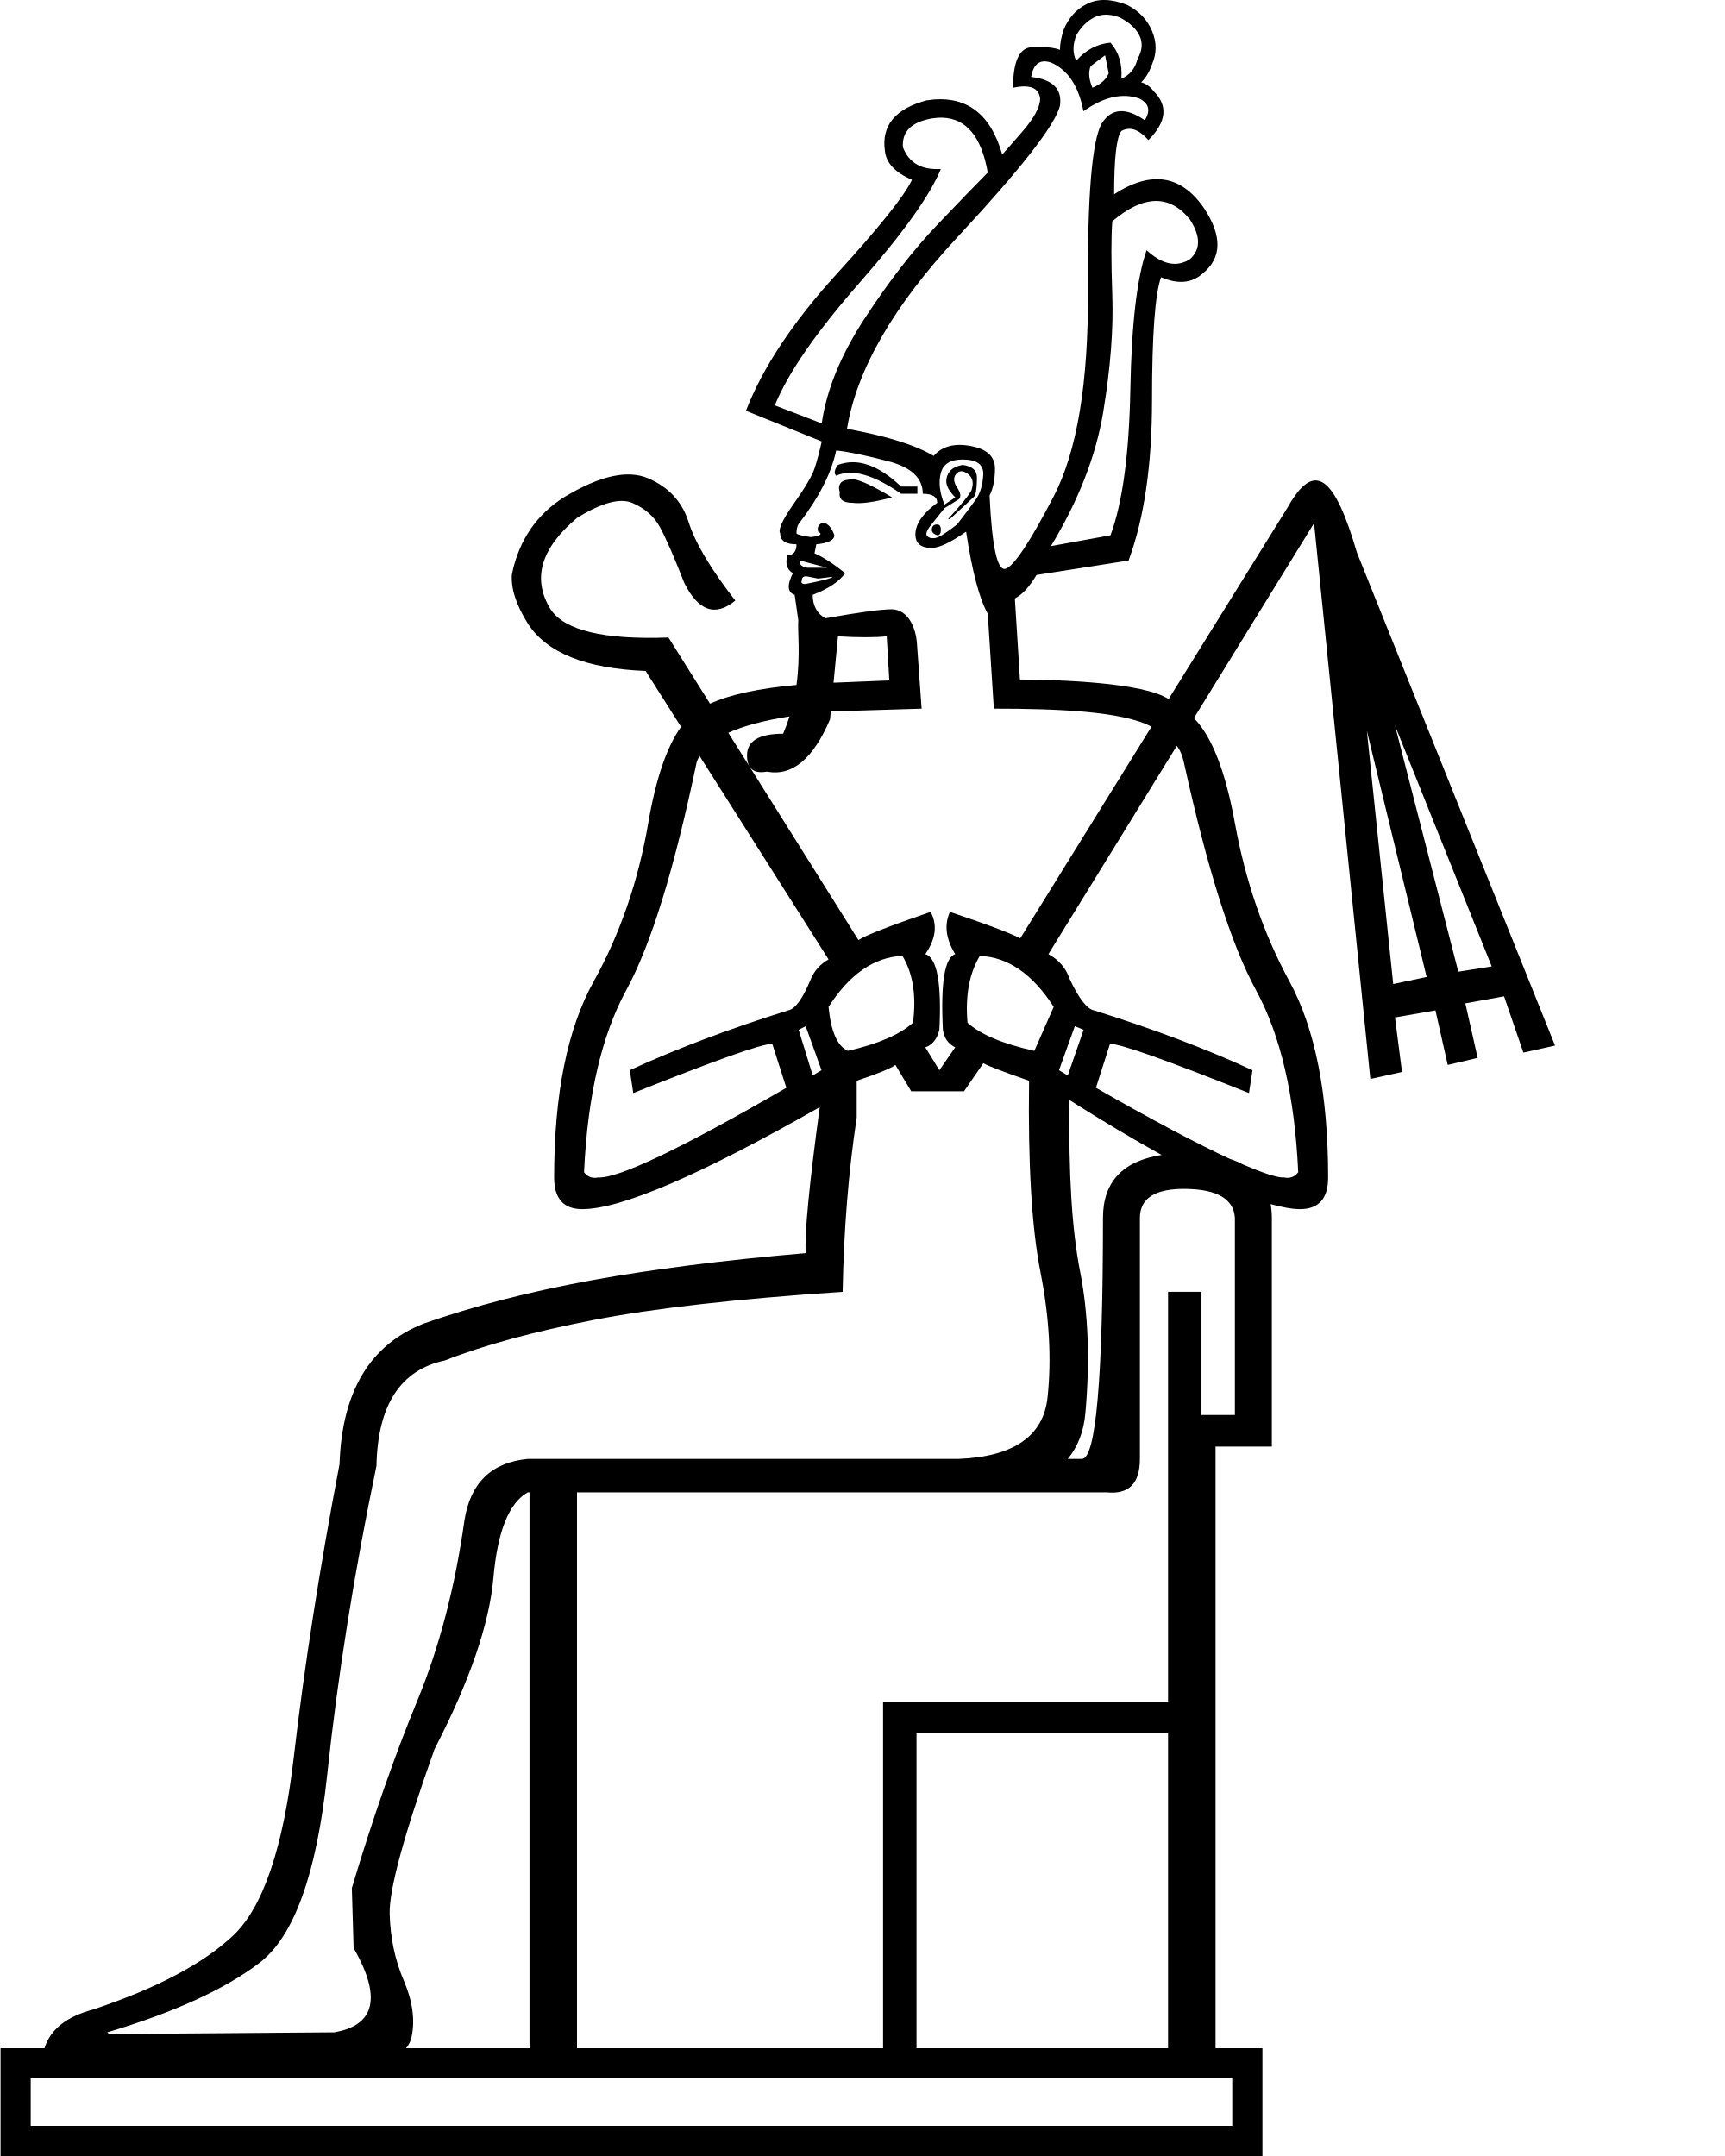
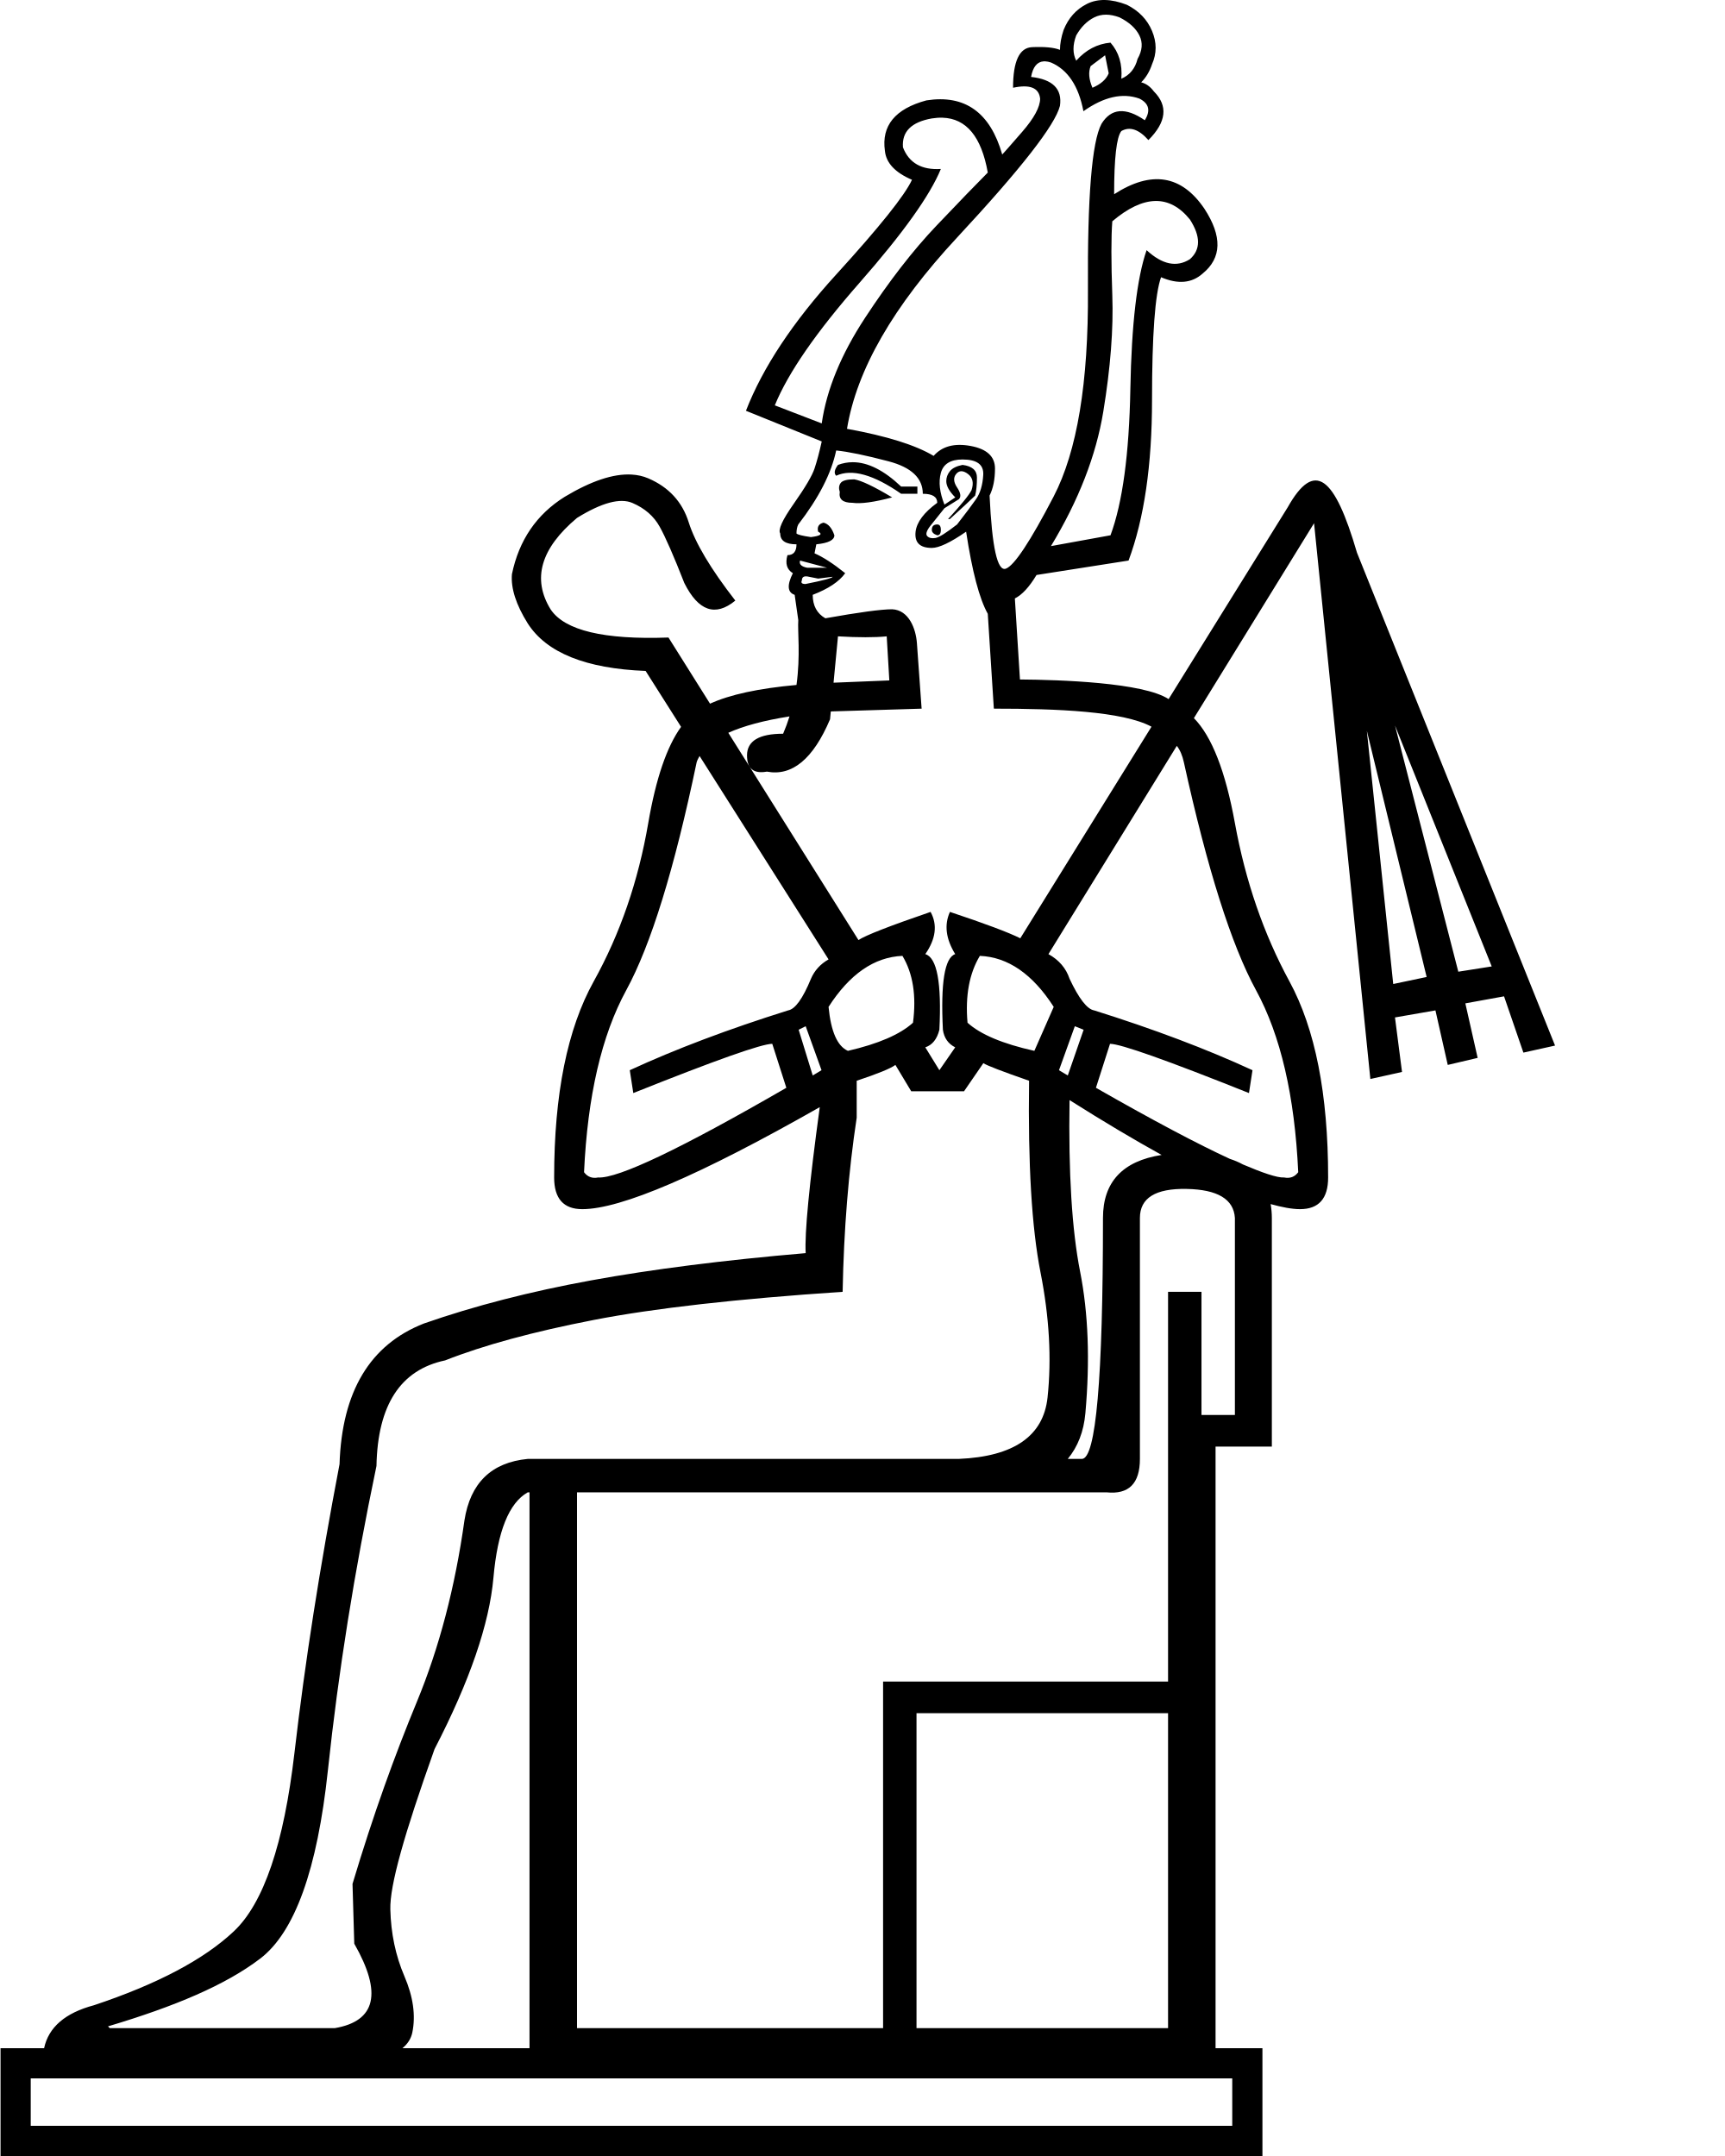
<svg xmlns="http://www.w3.org/2000/svg" width="800" height="1000" version="1.1" id="svg1">
  <defs id="defs1" />
-   <path id="path2275" style="fill:#000000;stroke:none;stroke-width:37.014" d="M 512.508 0.006 C 509.439 -0.064 506.65 0.529 504.139 1.783 C 499.116 4.294 495.488 8.34 493.258 13.92 C 492.141 17.268 491.584 20.336 491.584 23.127 C 488.794 22.021 484.468 21.608 478.609 21.871 C 472.751 22.15 469.82 28.428 469.82 40.703 C 477.632 39.029 481.82 40.702 482.377 45.725 C 482.377 49.63 479.586 54.792 474.006 61.209 C 468.425 67.626 465.358 71.115 464.801 71.672 C 459.221 52.142 447.503 43.769 429.646 46.561 C 415.139 50.466 408.721 58.28 410.395 69.998 C 410.952 75.578 415.137 80.041 422.949 83.389 C 419.601 90.643 407.883 105.291 387.795 127.332 C 367.707 149.373 353.757 170.437 345.945 190.525 L 381.1 204.754 C 379.982 209.776 378.869 213.961 377.752 217.309 C 376.636 220.656 373.428 226.098 368.127 233.631 C 362.827 241.164 360.73 245.767 361.848 247.441 C 361.848 250.79 364.361 252.463 369.383 252.463 C 369.383 255.811 367.988 257.484 365.197 257.484 C 364.08 261.39 364.914 264.18 367.705 265.854 C 364.914 271.434 365.193 274.781 368.541 275.898 L 370.215 287.617 C 369.845 292.79 371.286 303.944 369.387 317.695 C 351.715 319.299 338.392 322.205 329.287 326.379 L 310.02 295.695 C 280.107 296.783 261.888 292.432 255.361 282.643 C 246.659 268.502 250.738 254.361 267.598 240.221 C 279.019 233.15 287.586 230.838 293.297 233.285 C 299.008 235.733 303.222 239.404 305.941 244.299 C 308.661 249.194 312.467 257.895 317.361 270.404 C 323.888 283.457 331.774 286.177 341.02 278.562 C 329.598 263.878 322.392 251.777 319.4 242.26 C 316.409 232.742 310.154 225.942 300.637 221.863 C 298.257 220.844 295.668 220.258 292.863 220.105 C 284.45 219.647 274.126 223.089 261.889 230.432 C 248.836 238.59 240.677 250.554 237.414 266.326 C 236.87 272.853 239.317 280.466 244.756 289.168 C 253.458 302.765 271.679 310.108 299.416 311.195 L 315.861 337.133 C 309.27 346.262 304.185 361.1 300.637 381.762 C 296.014 408.683 287.587 433.159 275.35 455.186 C 263.113 477.212 256.992 507.532 256.992 546.146 C 256.992 555.936 261.343 560.83 270.045 560.83 C 287.993 560.83 324.703 545.058 380.178 513.514 C 375.283 549.409 373.108 571.981 373.652 581.227 C 335.582 584.49 302.404 588.706 274.123 593.873 C 245.842 599.04 220.009 605.699 196.623 613.857 C 171.605 623.647 158.553 645.403 157.465 679.123 C 148.219 727.527 141.149 772.805 136.254 814.955 C 131.359 857.105 121.976 884.705 108.107 897.758 C 94.239 910.811 72.623 922.232 43.254 932.021 C 30.831 935.334 23.294 941.327 20.645 950 L 0.252 950 L 0.252 1000 L 585.477 1000 L 585.477 950 L 563.736 950 L 563.736 670.965 L 589.842 670.965 L 589.842 564.91 C 589.842 562.626 589.622 560.51 589.285 558.484 C 594.517 559.93 599.178 560.83 602.895 560.83 C 611.596 560.83 615.945 555.936 615.945 546.146 C 615.945 507.532 609.965 477.212 598 455.186 C 586.035 433.159 577.602 408.683 572.707 381.762 C 568.33 357.69 561.984 341.506 553.693 333.088 L 609.422 242.668 L 635.525 500.461 L 650.211 497.197 L 646.947 471.91 L 665.711 468.645 L 671.422 493.936 L 685.289 490.672 L 679.58 465.383 L 697.527 462.121 L 706.5 488.225 L 721.186 484.963 L 629.316 256.324 C 618.983 220.973 609.691 213.028 597.182 235.326 L 541.961 324.262 C 530.247 316.553 491.584 315.303 473.02 315.158 L 470.662 277.572 C 474.01 275.898 477.357 272.272 480.705 266.691 L 523.393 259.996 C 530.647 240.466 534.273 215.636 534.273 185.504 C 534.273 155.372 535.668 136.398 538.459 128.586 C 546.271 131.934 552.689 131.378 557.711 126.914 C 566.637 119.66 566.915 109.615 558.545 96.781 C 547.943 81.157 533.994 78.926 516.695 90.086 C 516.695 73.346 517.812 63.58 520.043 60.789 C 523.949 58.557 528.134 59.953 532.598 64.975 C 540.966 56.605 541.803 49.073 535.107 42.377 C 533.433 40.144 531.479 38.748 529.248 38.191 C 531.479 35.96 533.152 33.17 534.27 29.822 C 536.5 24.8 536.5 19.637 534.27 14.336 C 532.037 9.035 528.133 4.992 522.553 2.201 C 518.926 0.807 515.577 0.075 512.508 0.006 z M 512.92 6.805 C 514.873 6.805 516.965 7.224 519.197 8.061 C 523.661 10.292 526.73 13.082 528.404 16.43 C 530.082 19.778 529.801 23.404 527.57 27.311 L 527.568 27.311 C 526.452 31.775 523.941 34.844 520.035 36.518 C 520.593 29.822 518.92 24.241 515.014 19.777 C 508.876 20.336 503.575 23.127 499.111 28.148 C 497.437 24.801 497.437 20.894 499.111 16.43 C 501.344 12.524 504.133 9.735 507.48 8.061 C 509.154 7.224 510.967 6.805 512.92 6.805 z M 512.504 25.637 L 514.178 34.006 C 513.062 36.796 510.55 39.029 506.645 40.703 C 504.974 36.797 504.691 33.449 505.809 30.658 L 512.504 25.637 z M 484.773 28.455 C 485.578 28.494 486.451 28.672 487.393 28.986 C 495.205 32.334 500.228 39.866 502.459 51.584 C 511.945 44.886 520.592 42.933 528.404 45.725 C 532.869 47.956 533.709 51.306 530.918 55.77 C 521.99 49.632 515.294 50.19 510.83 57.443 C 506.366 65.814 504.289 91.48 504.553 134.445 C 504.832 177.411 499.531 209.358 488.65 230.283 C 477.77 251.208 470.377 262.366 466.471 263.762 C 462.564 265.157 460.055 253.857 458.938 229.863 L 458.934 229.863 C 460.608 226.515 461.445 222.33 461.445 217.309 C 461.445 211.729 457.679 208.241 450.146 206.846 C 442.613 205.451 436.894 206.987 432.988 211.451 C 424.618 206.429 411.226 202.242 392.812 198.895 C 397.277 171.553 414.295 141.98 443.869 110.174 C 473.443 78.368 489.347 58 491.578 49.072 C 492.694 41.26 488.229 36.799 478.186 35.682 C 479.022 31.077 480.958 28.672 483.992 28.463 C 484.245 28.445 484.505 28.442 484.773 28.455 z M 437.137 54.592 C 448.183 54.958 455.17 63.441 458.1 80.041 C 453.077 85.063 445.127 93.293 434.246 104.732 C 423.365 116.171 412.345 130.401 401.186 147.42 C 390.026 164.439 383.326 180.759 381.096 196.383 L 359.334 188.014 C 365.472 172.948 378.586 153.976 398.674 131.098 C 418.762 108.22 431.316 90.643 436.338 78.367 C 427.41 78.925 421.551 75.578 418.76 68.324 C 418.202 61.07 422.666 56.606 432.152 54.932 C 433.896 54.653 435.559 54.539 437.137 54.592 z M 535.73 93.225 C 541.729 93.085 547.101 95.944 551.844 101.803 C 556.866 109.615 556.866 115.755 551.844 120.219 C 545.706 124.125 539.01 122.729 531.756 116.033 C 527.293 128.867 524.779 150.348 524.223 180.48 C 523.664 210.612 520.596 233.212 515.016 248.277 L 487.395 253.301 C 500.228 232.097 508.32 211.31 511.668 190.943 C 515.018 170.577 516.408 152.581 515.852 136.957 C 515.295 121.333 515.295 109.895 515.852 102.641 L 515.852 102.639 C 523.105 96.502 529.732 93.364 535.73 93.225 z M 387.793 208.939 C 393.373 209.497 401.462 211.17 412.064 213.961 C 422.666 216.751 427.969 221.773 427.969 229.027 C 432.434 229.027 434.664 230.42 434.664 233.211 C 428.526 237.675 425.176 242.14 424.619 246.604 C 424.061 251.628 426.572 254.137 432.152 254.137 C 435.5 254.137 440.801 251.626 448.055 246.604 C 450.845 265.017 454.193 277.713 458.1 284.688 L 460.91 328.594 L 461.006 328.578 L 460.99 328.689 C 490.233 328.689 520.684 329.877 534.029 337.055 L 473.18 435.197 C 467.741 432.478 456.865 428.4 440.549 422.961 C 437.829 428.944 438.645 435.471 442.996 442.541 C 438.101 444.173 436.197 455.864 437.285 477.619 C 437.829 481.426 439.733 484.146 442.996 485.777 L 435.654 496.385 L 429.127 485.777 C 432.39 484.69 434.567 481.97 435.654 477.619 C 436.742 455.864 434.566 444.173 429.127 442.541 C 434.022 435.471 434.839 428.944 431.576 422.961 C 412.541 429.487 401.39 433.84 398.127 436.016 L 337.766 339.883 C 344.796 336.715 354.219 334.172 366.152 332.287 C 365.328 334.926 364.347 337.61 363.186 340.32 C 352.026 340.32 346.445 343.669 346.445 350.365 C 346.445 356.502 349.514 359.014 355.652 357.896 C 367.37 360.128 377.135 352.039 384.947 333.625 L 385.293 330.012 C 385.491 329.995 385.691 329.978 385.891 329.961 L 427.461 328.689 L 427.406 328.533 L 425.238 298.318 C 424.762 291.681 421.546 282.925 413.74 282.594 C 408.718 282.594 398.395 283.986 382.771 286.777 C 378.865 284.546 376.912 280.918 376.912 275.896 C 384.166 273.106 389.189 269.76 391.98 265.854 C 386.4 261.39 381.656 258.32 377.75 256.646 L 378.586 252.461 C 384.165 251.902 386.955 250.506 386.955 248.275 C 385.839 244.929 384.164 242.973 381.934 242.416 C 379.688 242.975 378.867 244.371 379.424 246.602 C 381.656 247.719 380.54 248.557 376.076 249.113 C 372.172 248.557 369.938 247.998 369.381 247.441 C 369.381 245.766 369.658 244.373 370.215 243.256 C 379.701 230.98 385.562 219.541 387.793 208.939 z M 446.373 213.121 L 446.375 213.121 C 453.07 213.121 456.263 215.493 456 220.236 C 455.722 224.979 454.605 228.744 452.652 231.535 C 450.7 234.325 447.769 238.23 443.863 243.252 C 438.841 247.16 435.494 249.268 433.82 249.531 C 432.145 249.813 430.892 249.53 430.053 248.695 C 429.218 247.858 429.635 246.323 431.309 244.092 L 438.006 235.723 L 444.701 231.537 C 445.818 230.421 445.539 228.607 443.865 226.098 C 442.191 223.587 442.054 221.492 443.449 219.818 C 444.844 218.144 446.658 218.144 448.889 219.818 C 451.119 221.492 451.68 224.004 450.562 227.352 C 449.447 229.583 445.82 234.048 439.682 240.744 L 440.521 240.744 C 446.659 235.164 450.564 231.537 452.238 229.863 C 452.814 227.631 453.078 224.84 453.078 221.492 C 453.078 218.146 450.847 216.192 446.383 215.635 C 443.593 216.192 441.641 217.169 440.523 218.564 C 439.406 219.959 438.85 221.494 438.85 223.168 C 438.85 225.4 440.242 227.91 443.033 230.701 L 438.012 234.049 L 438.004 234.047 C 435.773 228.467 435.211 223.583 436.328 219.398 C 437.444 215.212 440.793 213.121 446.373 213.121 z M 395.48 214.379 C 393.144 214.379 390.859 214.798 388.627 215.635 C 386.953 217.865 386.676 219.539 387.793 220.656 C 395.047 217.308 405.09 220.099 417.924 229.027 L 425.457 229.027 L 425.457 225.678 L 417.924 225.678 L 417.922 225.678 C 409.97 218.145 402.49 214.379 395.48 214.379 z M 396.162 222.328 C 392.815 222.328 390.72 222.887 389.885 224.004 C 389.05 225.12 388.908 226.514 389.465 228.188 C 388.907 231.535 390.86 233.211 395.324 233.211 C 399.23 233.771 405.37 232.932 413.74 230.701 L 413.738 230.699 C 405.368 225.677 399.51 222.885 396.162 222.328 z M 434.664 243.256 C 432.986 243.256 432.152 244.092 432.152 245.766 C 432.152 246.879 432.99 247.717 434.664 248.273 C 435.781 248.273 436.338 247.44 436.338 245.766 C 436.338 244.092 435.781 243.256 434.664 243.256 z M 371.053 259.996 L 383.607 263.344 L 374.4 263.344 C 371.609 262.787 370.496 261.67 371.053 259.996 z M 373.773 267.32 C 374.192 267.32 374.681 267.39 375.238 267.529 L 379.422 268.363 L 386.117 267.529 C 386.117 268.086 381.932 269.203 373.562 270.877 C 371.889 270.877 371.334 270.32 371.891 269.203 C 371.891 267.948 372.518 267.32 373.773 267.32 z M 388.629 295.15 C 398.115 295.707 405.648 295.707 411.229 295.15 L 412.439 315.6 L 386.572 316.648 L 388.629 295.15 z M 646.947 336.486 L 691.816 448.25 L 676.316 450.699 L 646.947 336.486 z M 633.895 338.932 L 661.631 453.145 L 646.131 456.408 L 633.895 338.932 z M 545.766 345.947 C 547.26 347.873 548.338 350.337 549.051 353.617 C 559.928 403.109 571.077 438.325 582.498 459.264 C 593.919 480.203 600.447 508.35 602.078 543.701 C 600.446 545.877 598.27 546.69 595.551 546.146 C 592.315 546.349 585.304 543.883 576.428 540.1 C 574.596 539.087 572.57 538.225 570.359 537.504 C 555.508 530.649 535.176 519.922 508.26 504.541 L 514.787 484.145 C 519.682 484.145 541.164 491.76 579.234 506.988 L 580.867 496.385 C 559.656 486.595 535.183 477.346 507.445 468.645 C 504.182 468.101 500.374 463.207 496.023 453.961 C 494.392 449.066 491.127 445.26 486.232 442.541 L 545.766 345.947 z M 324.436 350.648 L 384.26 444.986 C 380.453 447.162 377.731 450.154 376.1 453.961 C 372.293 463.207 368.757 468.101 365.494 468.645 C 337.757 477.346 313.283 486.595 292.072 496.385 L 293.703 506.988 C 331.774 491.76 353.259 484.145 358.154 484.145 L 364.68 504.541 C 315.731 532.822 286.634 546.69 277.389 546.146 C 274.669 546.69 272.493 545.877 270.861 543.701 C 272.493 508.35 279.02 480.203 290.441 459.264 C 301.863 438.325 312.739 403.109 323.072 353.617 C 323.343 352.58 323.922 351.622 324.436 350.648 z M 418.523 443.355 C 423.418 451.514 425.048 461.847 423.416 474.355 C 417.433 479.794 407.371 484.145 393.23 487.408 C 388.336 485.233 385.347 478.435 384.26 467.014 C 394.049 451.785 405.471 443.899 418.523 443.355 z M 454.418 443.355 C 467.471 443.899 478.892 451.785 488.682 467.014 L 479.705 487.408 C 465.021 484.145 454.69 479.794 448.707 474.355 C 447.619 461.847 449.523 451.514 454.418 443.355 z M 373.652 475.986 L 380.996 496.385 L 376.916 498.83 L 370.389 477.619 L 373.652 475.986 z M 498.471 475.986 L 502.549 477.619 L 495.207 498.83 L 491.127 496.385 L 498.471 475.986 z M 456.049 493.119 C 457.68 494.207 464.752 496.927 477.26 501.277 C 476.716 539.892 478.483 569.532 482.562 590.199 C 486.642 610.866 487.73 630.175 485.826 648.123 C 483.923 666.071 470.191 675.586 444.629 676.674 L 244.756 676.674 C 227.896 678.305 218.106 687.825 215.387 705.229 C 211.036 736.229 203.695 764.236 193.361 789.254 C 183.028 814.272 172.965 843.098 163.176 875.73 L 163.992 903.469 C 177.045 926.311 174.051 939.364 155.016 942.627 L 50.596 943.443 L 49.779 942.627 C 80.78 933.381 104.302 922.639 120.346 910.402 C 136.39 898.165 146.859 869.07 151.754 823.113 C 156.649 777.156 164.262 729.43 174.596 679.938 C 175.14 651.656 185.747 635.339 206.414 630.988 C 224.362 623.918 247.34 617.665 275.35 612.227 C 303.359 606.788 341.837 602.437 390.785 599.174 C 391.329 570.349 393.503 543.426 397.311 518.408 L 397.311 501.277 C 407.1 498.014 413.084 495.567 415.26 493.936 L 422.602 506.172 L 447.076 506.172 L 456.049 493.119 z M 496.023 510.25 C 511.886 520.285 525.987 528.643 538.719 535.691 C 520.681 538.514 511.525 548.183 511.525 564.91 C 511.525 639.42 508.261 676.674 501.734 676.674 L 495.197 676.674 C 499.804 671.091 502.601 664.078 503.367 655.463 C 505.543 630.989 504.725 609.1 500.918 589.793 C 497.111 570.486 495.479 543.97 496.023 510.25 z M 550.273 551.449 C 564.686 551.721 572.163 556.208 572.707 564.91 L 572.707 656.281 L 557.209 656.281 L 557.209 599.174 L 541.709 599.174 L 541.709 789.254 L 409.549 789.254 L 409.549 950 L 267.598 950 L 267.598 692.176 L 450.338 692.176 L 513.156 692.176 C 523.49 693.264 528.654 688.095 528.654 676.674 L 528.654 564.91 C 528.654 555.664 535.861 551.177 550.273 551.449 z M 244.756 692.176 L 245.572 692.176 L 245.572 950 L 188.309 950 C 189.636 948.418 190.504 946.641 190.912 944.668 C 192.544 936.782 191.321 928.08 187.242 918.562 C 183.163 909.045 180.989 898.71 180.717 887.561 C 180.445 876.411 187.379 850.986 201.52 811.283 C 217.836 779.739 226.942 753.225 228.846 731.742 C 230.749 710.259 236.054 697.071 244.756 692.176 z M 425.049 803.941 L 541.709 803.941 L 541.709 950 L 425.049 950 L 425.049 803.941 z M 14.252 964 L 571.477 964 L 571.477 986 L 14.252 986 L 14.252 964 z " />
+   <path id="path2275" style="fill:#000000;stroke:none;stroke-width:37.014" d="M 512.508 0.006 C 509.439 -0.064 506.65 0.529 504.139 1.783 C 499.116 4.294 495.488 8.34 493.258 13.92 C 492.141 17.268 491.584 20.336 491.584 23.127 C 488.794 22.021 484.468 21.608 478.609 21.871 C 472.751 22.15 469.82 28.428 469.82 40.703 C 477.632 39.029 481.82 40.702 482.377 45.725 C 482.377 49.63 479.586 54.792 474.006 61.209 C 468.425 67.626 465.358 71.115 464.801 71.672 C 459.221 52.142 447.503 43.769 429.646 46.561 C 415.139 50.466 408.721 58.28 410.395 69.998 C 410.952 75.578 415.137 80.041 422.949 83.389 C 419.601 90.643 407.883 105.291 387.795 127.332 C 367.707 149.373 353.757 170.437 345.945 190.525 L 381.1 204.754 C 379.982 209.776 378.869 213.961 377.752 217.309 C 376.636 220.656 373.428 226.098 368.127 233.631 C 362.827 241.164 360.73 245.767 361.848 247.441 C 361.848 250.79 364.361 252.463 369.383 252.463 C 369.383 255.811 367.988 257.484 365.197 257.484 C 364.08 261.39 364.914 264.18 367.705 265.854 C 364.914 271.434 365.193 274.781 368.541 275.898 L 370.215 287.617 C 369.845 292.79 371.286 303.945 369.387 317.695 C 351.715 319.299 338.392 322.205 329.287 326.379 L 310.02 295.695 C 280.107 296.783 261.888 292.432 255.361 282.643 C 246.659 268.502 250.738 254.361 267.598 240.221 C 279.019 233.15 287.586 230.838 293.297 233.285 C 299.008 235.733 303.222 239.404 305.941 244.299 C 308.661 249.194 312.467 257.895 317.361 270.404 C 323.888 283.457 331.774 286.177 341.02 278.562 C 329.598 263.878 322.392 251.777 319.4 242.26 C 316.409 232.742 310.154 225.942 300.637 221.863 C 298.257 220.844 295.668 220.258 292.863 220.105 C 284.45 219.647 274.126 223.089 261.889 230.432 C 248.836 238.59 240.677 250.554 237.414 266.326 C 236.87 272.853 239.317 280.466 244.756 289.168 C 253.458 302.765 271.679 310.108 299.416 311.195 L 315.861 337.133 C 309.27 346.262 304.185 361.1 300.637 381.762 C 296.014 408.683 287.587 433.159 275.35 455.186 C 263.113 477.212 256.992 507.532 256.992 546.146 C 256.992 555.936 261.343 560.83 270.045 560.83 C 287.993 560.83 324.703 545.058 380.178 513.514 C 375.283 549.409 373.108 571.981 373.652 581.227 C 335.582 584.49 302.404 588.706 274.123 593.873 C 245.842 599.04 220.009 605.699 196.623 613.857 C 171.605 623.647 158.553 645.403 157.465 679.123 C 148.219 727.527 141.455 770.862 136.561 813.012 C 131.666 855.162 122.285 882.762 108.416 895.814 C 94.547 908.867 72.929 920.289 43.561 930.078 C 30.23 933.633 22.526 940.273 20.449 950 L 0.252 950 L 0.252 1000 L 585.477 1000 L 585.477 950 L 563.736 950 L 563.736 670.965 L 589.842 670.965 L 589.842 564.91 C 589.842 562.626 589.622 560.51 589.285 558.484 C 594.517 559.93 599.178 560.83 602.895 560.83 C 611.596 560.83 615.945 555.936 615.945 546.146 C 615.945 507.532 609.965 477.212 598 455.186 C 586.035 433.159 577.602 408.683 572.707 381.762 C 568.33 357.69 561.984 341.506 553.693 333.088 L 609.422 242.668 L 635.525 500.461 L 650.211 497.197 L 646.947 471.91 L 665.711 468.645 L 671.422 493.936 L 685.289 490.672 L 679.58 465.383 L 697.527 462.121 L 706.5 488.225 L 721.186 484.963 L 629.316 256.324 C 618.983 220.973 609.691 213.028 597.182 235.326 L 541.961 324.262 C 530.247 316.553 491.584 315.301 473.02 315.156 L 470.662 277.572 C 474.01 275.898 477.357 272.272 480.705 266.691 L 523.393 259.996 C 530.647 240.466 534.273 215.636 534.273 185.504 C 534.273 155.372 535.668 136.398 538.459 128.586 C 546.271 131.934 552.689 131.378 557.711 126.914 C 566.637 119.66 566.915 109.615 558.545 96.781 C 547.943 81.157 533.994 78.926 516.695 90.086 C 516.695 73.346 517.812 63.58 520.043 60.789 C 523.949 58.557 528.134 59.953 532.598 64.975 C 540.966 56.605 541.803 49.073 535.107 42.377 C 533.433 40.144 531.479 38.748 529.248 38.191 C 531.479 35.96 533.152 33.17 534.27 29.822 C 536.5 24.8 536.5 19.637 534.27 14.336 C 532.037 9.035 528.133 4.992 522.553 2.201 C 518.926 0.807 515.577 0.075 512.508 0.006 z M 512.92 6.805 C 514.873 6.805 516.965 7.224 519.197 8.061 C 523.661 10.292 526.73 13.082 528.404 16.43 C 530.082 19.778 529.801 23.404 527.57 27.311 L 527.568 27.311 C 526.452 31.775 523.941 34.844 520.035 36.518 C 520.593 29.822 518.92 24.241 515.014 19.777 C 508.876 20.336 503.575 23.127 499.111 28.148 C 497.437 24.801 497.437 20.894 499.111 16.43 C 501.344 12.524 504.133 9.735 507.48 8.061 C 509.154 7.224 510.967 6.805 512.92 6.805 z M 512.504 25.637 L 514.178 34.006 C 513.062 36.796 510.55 39.029 506.645 40.703 C 504.974 36.797 504.691 33.449 505.809 30.658 L 512.504 25.637 z M 484.773 28.455 C 485.578 28.494 486.451 28.672 487.393 28.986 C 495.205 32.334 500.228 39.866 502.459 51.584 C 511.945 44.886 520.592 42.933 528.404 45.725 C 532.869 47.956 533.709 51.306 530.918 55.77 C 521.99 49.632 515.294 50.19 510.83 57.443 C 506.366 65.814 504.289 91.48 504.553 134.445 C 504.832 177.411 499.531 209.358 488.65 230.283 C 477.77 251.208 470.377 262.366 466.471 263.762 C 462.564 265.157 460.055 253.857 458.938 229.863 L 458.934 229.863 C 460.608 226.515 461.445 222.33 461.445 217.309 C 461.445 211.729 457.679 208.241 450.146 206.846 C 442.613 205.451 436.894 206.987 432.988 211.451 C 424.618 206.429 411.226 202.242 392.812 198.895 C 397.277 171.553 414.295 141.98 443.869 110.174 C 473.443 78.368 489.347 58 491.578 49.072 C 492.694 41.26 488.229 36.799 478.186 35.682 C 479.022 31.077 480.958 28.672 483.992 28.463 C 484.245 28.445 484.505 28.442 484.773 28.455 z M 437.137 54.592 C 448.183 54.958 455.17 63.441 458.1 80.041 C 453.077 85.063 445.127 93.293 434.246 104.732 C 423.365 116.171 412.345 130.401 401.186 147.42 C 390.026 164.439 383.326 180.759 381.096 196.383 L 359.334 188.014 C 365.472 172.948 378.586 153.976 398.674 131.098 C 418.762 108.22 431.316 90.643 436.338 78.367 C 427.41 78.925 421.551 75.578 418.76 68.324 C 418.202 61.07 422.666 56.606 432.152 54.932 C 433.896 54.653 435.559 54.539 437.137 54.592 z M 535.73 93.225 C 541.729 93.085 547.101 95.944 551.844 101.803 C 556.866 109.615 556.866 115.755 551.844 120.219 C 545.706 124.125 539.01 122.729 531.756 116.033 C 527.293 128.867 524.779 150.348 524.223 180.48 C 523.664 210.612 520.596 233.212 515.016 248.277 L 487.395 253.301 C 500.228 232.097 508.32 211.31 511.668 190.943 C 515.018 170.577 516.408 152.581 515.852 136.957 C 515.295 121.333 515.295 109.895 515.852 102.641 L 515.852 102.639 C 523.105 96.502 529.732 93.364 535.73 93.225 z M 387.793 208.939 C 393.373 209.497 401.462 211.17 412.064 213.961 C 422.666 216.751 427.969 221.773 427.969 229.027 C 432.434 229.027 434.664 230.42 434.664 233.211 C 428.526 237.675 425.176 242.14 424.619 246.604 C 424.061 251.628 426.572 254.137 432.152 254.137 C 435.5 254.137 440.801 251.626 448.055 246.604 C 450.845 265.017 454.193 277.713 458.1 284.688 L 460.91 328.594 L 461.006 328.578 L 460.99 328.689 C 490.233 328.689 520.684 329.877 534.029 337.055 L 473.18 435.197 C 467.741 432.478 456.865 428.4 440.549 422.961 C 437.829 428.944 438.645 435.471 442.996 442.541 C 438.101 444.173 436.197 455.864 437.285 477.619 C 437.829 481.426 439.733 484.146 442.996 485.777 L 435.654 496.385 L 429.127 485.777 C 432.39 484.69 434.567 481.97 435.654 477.619 C 436.742 455.864 434.566 444.173 429.127 442.541 C 434.022 435.471 434.839 428.944 431.576 422.961 C 412.541 429.487 401.39 433.84 398.127 436.016 L 337.766 339.883 C 344.797 336.715 354.219 334.172 366.152 332.287 C 365.328 334.926 364.347 337.61 363.186 340.32 C 352.026 340.32 346.445 343.669 346.445 350.365 C 346.445 356.502 349.514 359.014 355.652 357.896 C 367.37 360.128 377.135 352.039 384.947 333.625 L 385.293 330.012 C 385.491 329.995 385.691 329.978 385.891 329.961 L 427.461 328.689 L 427.406 328.533 L 425.238 298.318 C 424.762 291.681 421.546 282.925 413.74 282.594 C 408.718 282.594 398.395 283.986 382.771 286.777 C 378.865 284.546 376.912 280.918 376.912 275.896 C 384.166 273.106 389.189 269.76 391.98 265.854 C 386.4 261.39 381.656 258.32 377.75 256.646 L 378.586 252.461 C 384.165 251.902 386.955 250.506 386.955 248.275 C 385.839 244.929 384.164 242.973 381.934 242.416 C 379.688 242.975 378.867 244.371 379.424 246.602 C 381.656 247.719 380.54 248.557 376.076 249.113 C 372.172 248.557 369.938 247.998 369.381 247.441 C 369.381 245.766 369.658 244.373 370.215 243.256 C 379.701 230.98 385.562 219.541 387.793 208.939 z M 446.373 213.121 L 446.375 213.121 C 453.07 213.121 456.263 215.493 456 220.236 C 455.722 224.979 454.605 228.744 452.652 231.535 C 450.7 234.325 447.769 238.23 443.863 243.252 C 438.841 247.16 435.494 249.268 433.82 249.531 C 432.145 249.813 430.892 249.53 430.053 248.695 C 429.218 247.858 429.635 246.323 431.309 244.092 L 438.006 235.723 L 444.701 231.537 C 445.818 230.421 445.539 228.607 443.865 226.098 C 442.191 223.587 442.054 221.492 443.449 219.818 C 444.844 218.144 446.658 218.144 448.889 219.818 C 451.119 221.492 451.68 224.004 450.562 227.352 C 449.447 229.583 445.82 234.048 439.682 240.744 L 440.521 240.744 C 446.659 235.164 450.564 231.537 452.238 229.863 C 452.814 227.631 453.078 224.84 453.078 221.492 C 453.078 218.146 450.847 216.192 446.383 215.635 C 443.593 216.192 441.641 217.169 440.523 218.564 C 439.406 219.959 438.85 221.494 438.85 223.168 C 438.85 225.4 440.242 227.91 443.033 230.701 L 438.012 234.049 L 438.004 234.047 C 435.773 228.467 435.211 223.583 436.328 219.398 C 437.444 215.212 440.793 213.121 446.373 213.121 z M 395.48 214.379 C 393.144 214.379 390.859 214.798 388.627 215.635 C 386.953 217.865 386.676 219.539 387.793 220.656 C 395.047 217.308 405.09 220.099 417.924 229.027 L 425.457 229.027 L 425.457 225.678 L 417.924 225.678 L 417.922 225.678 C 409.97 218.145 402.49 214.379 395.48 214.379 z M 396.162 222.328 C 392.815 222.328 390.72 222.887 389.885 224.004 C 389.05 225.12 388.908 226.514 389.465 228.188 C 388.907 231.535 390.86 233.211 395.324 233.211 C 399.23 233.771 405.37 232.932 413.74 230.701 L 413.738 230.699 C 405.368 225.677 399.51 222.885 396.162 222.328 z M 434.664 243.256 C 432.986 243.256 432.152 244.092 432.152 245.766 C 432.152 246.879 432.99 247.717 434.664 248.273 C 435.781 248.273 436.338 247.44 436.338 245.766 C 436.338 244.092 435.781 243.256 434.664 243.256 z M 371.053 259.996 L 383.607 263.344 L 374.4 263.344 C 371.609 262.787 370.496 261.67 371.053 259.996 z M 373.773 267.32 C 374.192 267.32 374.681 267.39 375.238 267.529 L 379.422 268.363 L 386.117 267.529 C 386.117 268.086 381.932 269.203 373.562 270.877 C 371.889 270.877 371.334 270.32 371.891 269.203 C 371.891 267.948 372.518 267.32 373.773 267.32 z M 388.629 295.15 C 398.115 295.707 405.648 295.707 411.229 295.15 L 412.439 315.6 L 386.572 316.648 L 388.629 295.15 z M 646.947 336.486 L 691.816 448.25 L 676.316 450.699 L 646.947 336.486 z M 633.895 338.932 L 661.631 453.145 L 646.131 456.408 L 633.895 338.932 z M 545.766 345.947 C 547.26 347.873 548.338 350.337 549.051 353.617 C 559.928 403.109 571.077 438.325 582.498 459.264 C 593.919 480.203 600.447 508.35 602.078 543.701 C 600.446 545.877 598.27 546.69 595.551 546.146 C 592.315 546.349 585.304 543.883 576.428 540.1 C 574.596 539.087 572.57 538.225 570.359 537.504 C 555.508 530.649 535.176 519.922 508.26 504.541 L 514.787 484.145 C 519.682 484.145 541.164 491.76 579.234 506.988 L 580.867 496.385 C 559.656 486.595 535.183 477.346 507.445 468.645 C 504.182 468.101 500.374 463.207 496.023 453.961 C 494.392 449.066 491.127 445.26 486.232 442.541 L 545.766 345.947 z M 324.436 350.648 L 384.26 444.986 C 380.453 447.162 377.731 450.154 376.1 453.961 C 372.293 463.207 368.757 468.101 365.494 468.645 C 337.757 477.346 313.283 486.595 292.072 496.385 L 293.703 506.988 C 331.774 491.76 353.259 484.145 358.154 484.145 L 364.68 504.541 C 315.731 532.822 286.634 546.69 277.389 546.146 C 274.669 546.69 272.493 545.877 270.861 543.701 C 272.493 508.35 279.02 480.203 290.441 459.264 C 301.863 438.325 312.739 403.109 323.072 353.617 C 323.343 352.58 323.922 351.622 324.436 350.648 z M 418.523 443.355 C 423.418 451.514 425.048 461.847 423.416 474.355 C 417.433 479.794 407.371 484.145 393.23 487.408 C 388.336 485.233 385.347 478.435 384.26 467.014 C 394.049 451.785 405.471 443.899 418.523 443.355 z M 454.418 443.355 C 467.471 443.899 478.892 451.785 488.682 467.014 L 479.705 487.408 C 465.021 484.145 454.69 479.794 448.707 474.355 C 447.619 461.847 449.523 451.514 454.418 443.355 z M 373.652 475.986 L 380.996 496.385 L 376.916 498.83 L 370.389 477.619 L 373.652 475.986 z M 498.471 475.986 L 502.549 477.619 L 495.207 498.83 L 491.127 496.385 L 498.471 475.986 z M 456.049 493.119 C 457.68 494.207 464.752 496.927 477.26 501.277 C 476.716 539.892 478.483 569.532 482.562 590.199 C 486.642 610.866 487.73 630.175 485.826 648.123 C 483.923 666.071 470.191 675.586 444.629 676.674 L 244.756 676.674 C 227.896 678.305 218.106 687.825 215.387 705.229 C 211.036 736.229 203.695 764.236 193.361 789.254 C 183.028 814.272 173.274 841.155 163.484 873.787 L 164.299 901.525 C 177.352 924.368 174.36 937.42 155.324 940.684 L 50.904 940.684 L 50.086 939.869 C 81.086 930.623 104.608 920.694 120.652 908.457 C 136.696 896.22 147.168 867.127 152.062 821.17 C 156.957 775.213 164.262 729.43 174.596 679.938 C 175.14 651.656 185.747 635.339 206.414 630.988 C 224.362 623.918 247.34 617.665 275.35 612.227 C 303.359 606.788 341.837 602.437 390.785 599.174 C 391.329 570.349 393.503 543.426 397.311 518.408 L 397.311 501.277 C 407.1 498.014 413.084 495.567 415.26 493.936 L 422.602 506.172 L 447.076 506.172 L 456.049 493.119 z M 496.023 510.25 C 511.886 520.285 525.987 528.643 538.719 535.691 C 520.681 538.514 511.525 548.183 511.525 564.91 C 511.525 639.42 508.261 676.674 501.734 676.674 L 495.197 676.674 C 499.804 671.091 502.601 664.078 503.367 655.463 C 505.543 630.989 504.725 609.1 500.918 589.793 C 497.111 570.486 495.479 543.97 496.023 510.25 z M 550.273 551.449 C 564.686 551.721 572.163 556.208 572.707 564.91 L 572.707 656.281 L 557.209 656.281 L 557.209 599.174 L 541.709 599.174 L 541.709 779.938 L 409.549 779.938 L 409.549 940.684 L 267.598 940.684 L 267.598 692.176 L 450.338 692.176 L 513.156 692.176 C 523.49 693.264 528.654 688.095 528.654 676.674 L 528.654 564.91 C 528.654 555.664 535.861 551.177 550.273 551.449 z M 244.756 692.176 L 245.572 692.176 L 245.572 950 L 186.633 950 C 189.106 947.976 190.636 945.55 191.221 942.723 C 192.852 934.837 191.63 926.135 187.551 916.617 C 183.472 907.099 181.295 896.765 181.023 885.615 C 180.752 874.466 187.379 850.986 201.52 811.283 C 217.836 779.739 226.942 753.225 228.846 731.742 C 230.749 710.259 236.054 697.071 244.756 692.176 z M 425.049 794.625 L 541.709 794.625 L 541.709 940.684 L 425.049 940.684 L 425.049 794.625 z M 14.252 964 L 571.477 964 L 571.477 986 L 14.252 986 L 14.252 964 z " />
</svg>
